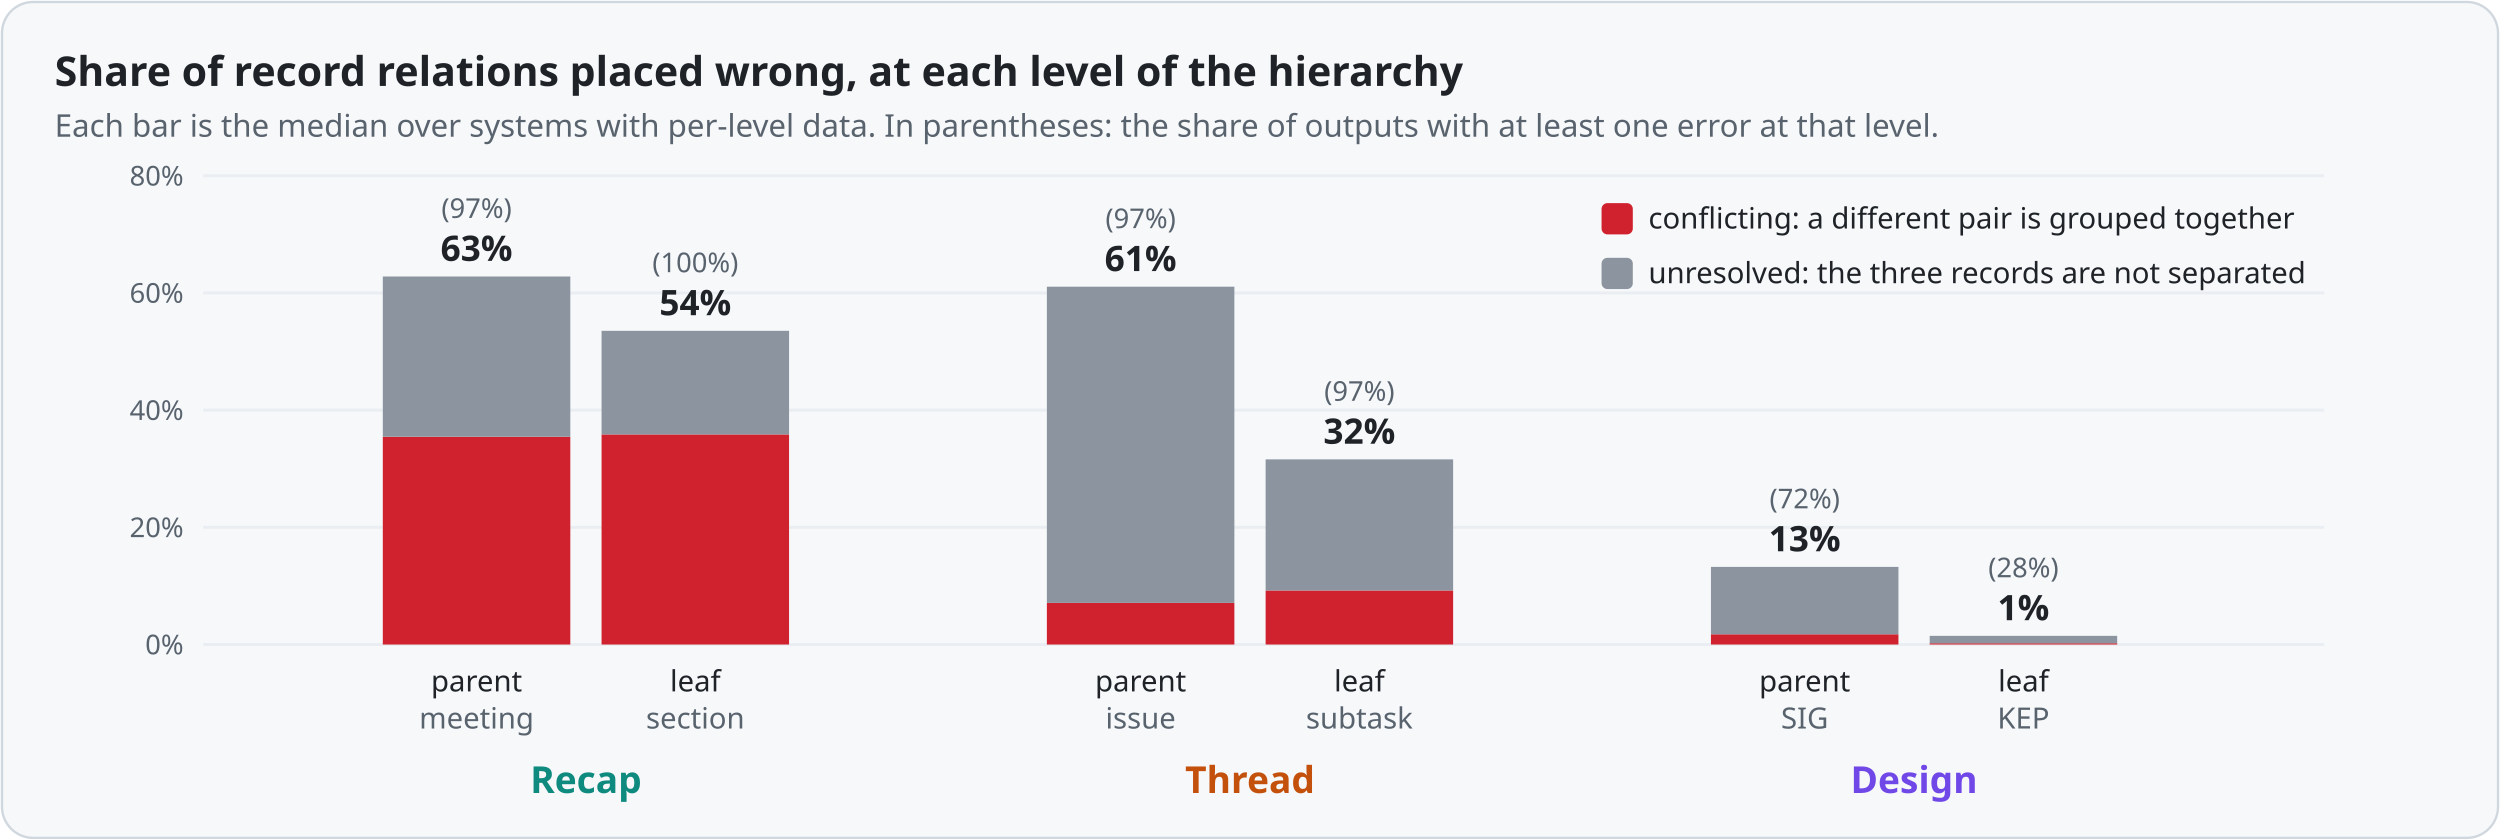
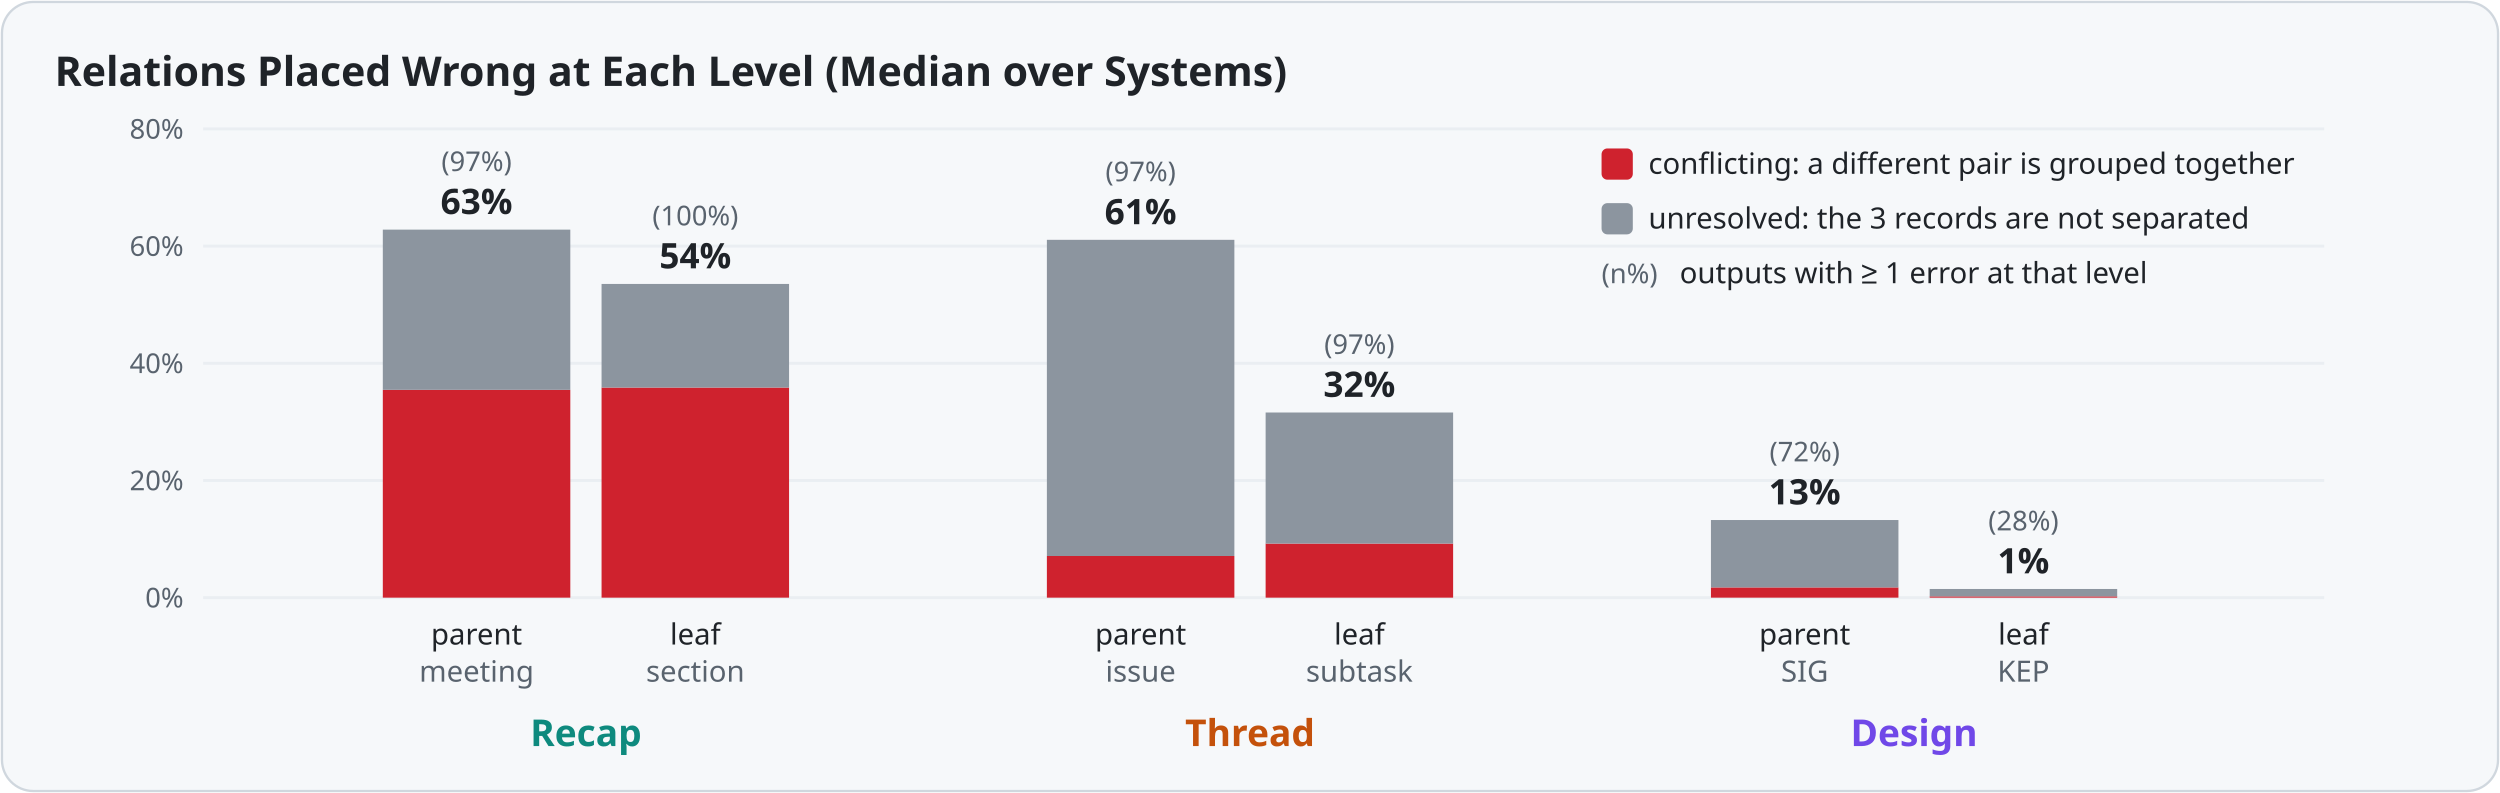
- <svg xmlns="http://www.w3.org/2000/svg" width="1280" height="430" viewBox="0 0 1280 430" role="img" aria-label="Parent-level error rates exceed leaf-level error rates in every family">
-   <rect x="1" y="1" width="1278" height="428" rx="16" fill="#f6f8fa" stroke="#d0d7de" stroke-width="1.2" />
-   <text x="28" y="44" font-family="-apple-system,BlinkMacSystemFont,'Segoe UI','Noto Sans',Helvetica,Arial,sans-serif" font-size="21" font-weight="700" fill="#1f2328" text-anchor="start">Share of record relations placed wrong, at each level of the hierarchy</text>
-   <text x="28" y="70" font-family="-apple-system,BlinkMacSystemFont,'Segoe UI','Noto Sans',Helvetica,Arial,sans-serif" font-size="16" font-weight="400" fill="#59636e" text-anchor="start">Each bar is the median over systems with per-level data. In parentheses: the share of outputs with at least one error at that level.</text>
-   <path d="M104 330.0 H1190" stroke="#eaeef2" stroke-width="1.5" />
-   <text x="94" y="335.0" font-family="-apple-system,BlinkMacSystemFont,'Segoe UI','Noto Sans',Helvetica,Arial,sans-serif" font-size="14" font-weight="400" fill="#59636e" text-anchor="end">0%</text>
-   <path d="M104 270.0 H1190" stroke="#eaeef2" stroke-width="1.5" />
-   <text x="94" y="275.0" font-family="-apple-system,BlinkMacSystemFont,'Segoe UI','Noto Sans',Helvetica,Arial,sans-serif" font-size="14" font-weight="400" fill="#59636e" text-anchor="end">20%</text>
-   <path d="M104 210.0 H1190" stroke="#eaeef2" stroke-width="1.5" />
-   <text x="94" y="215.0" font-family="-apple-system,BlinkMacSystemFont,'Segoe UI','Noto Sans',Helvetica,Arial,sans-serif" font-size="14" font-weight="400" fill="#59636e" text-anchor="end">40%</text>
-   <path d="M104 150.0 H1190" stroke="#eaeef2" stroke-width="1.5" />
-   <text x="94" y="155.0" font-family="-apple-system,BlinkMacSystemFont,'Segoe UI','Noto Sans',Helvetica,Arial,sans-serif" font-size="14" font-weight="400" fill="#59636e" text-anchor="end">60%</text>
-   <path d="M104 90.0 H1190" stroke="#eaeef2" stroke-width="1.5" />
-   <text x="94" y="95.0" font-family="-apple-system,BlinkMacSystemFont,'Segoe UI','Noto Sans',Helvetica,Arial,sans-serif" font-size="14" font-weight="400" fill="#59636e" text-anchor="end">80%</text>
-   <rect x="196.0" y="223.59" width="96" height="106.41" rx="0" fill="#cf222e" stroke="none" stroke-width="1" />
-   <rect x="196.0" y="141.57" width="96" height="82.02" rx="0" fill="#8c959f" stroke="none" stroke-width="1" />
-   <text x="244.0" y="133.57" font-family="-apple-system,BlinkMacSystemFont,'Segoe UI','Noto Sans',Helvetica,Arial,sans-serif" font-size="18" font-weight="700" fill="#1f2328" text-anchor="middle">63%</text>
-   <text x="244.0" y="111.57" font-family="-apple-system,BlinkMacSystemFont,'Segoe UI','Noto Sans',Helvetica,Arial,sans-serif" font-size="14" font-weight="400" fill="#59636e" text-anchor="middle">(97%)</text>
-   <text x="244.0" y="354" font-family="-apple-system,BlinkMacSystemFont,'Segoe UI','Noto Sans',Helvetica,Arial,sans-serif" font-size="15" font-weight="500" fill="#1f2328" text-anchor="middle">parent</text>
-   <text x="244.0" y="373" font-family="-apple-system,BlinkMacSystemFont,'Segoe UI','Noto Sans',Helvetica,Arial,sans-serif" font-size="15" font-weight="400" fill="#59636e" text-anchor="middle">meeting</text>
-   <rect x="308.0" y="222.42" width="96" height="107.58" rx="0" fill="#cf222e" stroke="none" stroke-width="1" />
-   <rect x="308.0" y="169.38" width="96" height="53.04" rx="0" fill="#8c959f" stroke="none" stroke-width="1" />
-   <text x="356.0" y="161.38" font-family="-apple-system,BlinkMacSystemFont,'Segoe UI','Noto Sans',Helvetica,Arial,sans-serif" font-size="18" font-weight="700" fill="#1f2328" text-anchor="middle">54%</text>
-   <text x="356.0" y="139.38" font-family="-apple-system,BlinkMacSystemFont,'Segoe UI','Noto Sans',Helvetica,Arial,sans-serif" font-size="14" font-weight="400" fill="#59636e" text-anchor="middle">(100%)</text>
-   <text x="356.0" y="354" font-family="-apple-system,BlinkMacSystemFont,'Segoe UI','Noto Sans',Helvetica,Arial,sans-serif" font-size="15" font-weight="500" fill="#1f2328" text-anchor="middle">leaf</text>
-   <text x="356.0" y="373" font-family="-apple-system,BlinkMacSystemFont,'Segoe UI','Noto Sans',Helvetica,Arial,sans-serif" font-size="15" font-weight="400" fill="#59636e" text-anchor="middle">section</text>
-   <text x="300" y="406" font-family="-apple-system,BlinkMacSystemFont,'Segoe UI','Noto Sans',Helvetica,Arial,sans-serif" font-size="19" font-weight="800" fill="#0e8a7e" text-anchor="middle">Recap</text>
-   <rect x="536.0" y="308.67" width="96" height="21.33" rx="0" fill="#cf222e" stroke="none" stroke-width="1" />
-   <rect x="536.0" y="146.79" width="96" height="161.88" rx="0" fill="#8c959f" stroke="none" stroke-width="1" />
-   <text x="584.0" y="138.79" font-family="-apple-system,BlinkMacSystemFont,'Segoe UI','Noto Sans',Helvetica,Arial,sans-serif" font-size="18" font-weight="700" fill="#1f2328" text-anchor="middle">61%</text>
-   <text x="584.0" y="116.79" font-family="-apple-system,BlinkMacSystemFont,'Segoe UI','Noto Sans',Helvetica,Arial,sans-serif" font-size="14" font-weight="400" fill="#59636e" text-anchor="middle">(97%)</text>
-   <text x="584.0" y="354" font-family="-apple-system,BlinkMacSystemFont,'Segoe UI','Noto Sans',Helvetica,Arial,sans-serif" font-size="15" font-weight="500" fill="#1f2328" text-anchor="middle">parent</text>
-   <text x="584.0" y="373" font-family="-apple-system,BlinkMacSystemFont,'Segoe UI','Noto Sans',Helvetica,Arial,sans-serif" font-size="15" font-weight="400" fill="#59636e" text-anchor="middle">issue</text>
-   <rect x="648.0" y="302.31" width="96" height="27.69" rx="0" fill="#cf222e" stroke="none" stroke-width="1" />
-   <rect x="648.0" y="235.2" width="96" height="67.11" rx="0" fill="#8c959f" stroke="none" stroke-width="1" />
-   <text x="696.0" y="227.2" font-family="-apple-system,BlinkMacSystemFont,'Segoe UI','Noto Sans',Helvetica,Arial,sans-serif" font-size="18" font-weight="700" fill="#1f2328" text-anchor="middle">32%</text>
-   <text x="696.0" y="205.2" font-family="-apple-system,BlinkMacSystemFont,'Segoe UI','Noto Sans',Helvetica,Arial,sans-serif" font-size="14" font-weight="400" fill="#59636e" text-anchor="middle">(97%)</text>
-   <text x="696.0" y="354" font-family="-apple-system,BlinkMacSystemFont,'Segoe UI','Noto Sans',Helvetica,Arial,sans-serif" font-size="15" font-weight="500" fill="#1f2328" text-anchor="middle">leaf</text>
-   <text x="696.0" y="373" font-family="-apple-system,BlinkMacSystemFont,'Segoe UI','Noto Sans',Helvetica,Arial,sans-serif" font-size="15" font-weight="400" fill="#59636e" text-anchor="middle">subtask</text>
-   <text x="640" y="406" font-family="-apple-system,BlinkMacSystemFont,'Segoe UI','Noto Sans',Helvetica,Arial,sans-serif" font-size="19" font-weight="800" fill="#c4510b" text-anchor="middle">Thread</text>
-   <rect x="876.0" y="324.75" width="96" height="5.25" rx="0" fill="#cf222e" stroke="none" stroke-width="1" />
-   <rect x="876.0" y="290.25" width="96" height="34.5" rx="0" fill="#8c959f" stroke="none" stroke-width="1" />
-   <text x="924.0" y="282.25" font-family="-apple-system,BlinkMacSystemFont,'Segoe UI','Noto Sans',Helvetica,Arial,sans-serif" font-size="18" font-weight="700" fill="#1f2328" text-anchor="middle">13%</text>
-   <text x="924.0" y="260.25" font-family="-apple-system,BlinkMacSystemFont,'Segoe UI','Noto Sans',Helvetica,Arial,sans-serif" font-size="14" font-weight="400" fill="#59636e" text-anchor="middle">(72%)</text>
-   <text x="924.0" y="354" font-family="-apple-system,BlinkMacSystemFont,'Segoe UI','Noto Sans',Helvetica,Arial,sans-serif" font-size="15" font-weight="500" fill="#1f2328" text-anchor="middle">parent</text>
-   <text x="924.0" y="373" font-family="-apple-system,BlinkMacSystemFont,'Segoe UI','Noto Sans',Helvetica,Arial,sans-serif" font-size="15" font-weight="400" fill="#59636e" text-anchor="middle">SIG</text>
-   <rect x="988.0" y="329.34" width="96" height="0.66" rx="0" fill="#cf222e" stroke="none" stroke-width="1" />
-   <rect x="988.0" y="325.56" width="96" height="3.78" rx="0" fill="#8c959f" stroke="none" stroke-width="1" />
-   <text x="1036.0" y="317.56" font-family="-apple-system,BlinkMacSystemFont,'Segoe UI','Noto Sans',Helvetica,Arial,sans-serif" font-size="18" font-weight="700" fill="#1f2328" text-anchor="middle">1%</text>
-   <text x="1036.0" y="295.56" font-family="-apple-system,BlinkMacSystemFont,'Segoe UI','Noto Sans',Helvetica,Arial,sans-serif" font-size="14" font-weight="400" fill="#59636e" text-anchor="middle">(28%)</text>
-   <text x="1036.0" y="354" font-family="-apple-system,BlinkMacSystemFont,'Segoe UI','Noto Sans',Helvetica,Arial,sans-serif" font-size="15" font-weight="500" fill="#1f2328" text-anchor="middle">leaf</text>
-   <text x="1036.0" y="373" font-family="-apple-system,BlinkMacSystemFont,'Segoe UI','Noto Sans',Helvetica,Arial,sans-serif" font-size="15" font-weight="400" fill="#59636e" text-anchor="middle">KEP</text>
-   <text x="980" y="406" font-family="-apple-system,BlinkMacSystemFont,'Segoe UI','Noto Sans',Helvetica,Arial,sans-serif" font-size="19" font-weight="800" fill="#7048e8" text-anchor="middle">Design</text>
-   <rect x="820" y="104" width="16" height="16" rx="3" fill="#cf222e" stroke="none" stroke-width="1" />
-   <text x="844" y="117" font-family="-apple-system,BlinkMacSystemFont,'Segoe UI','Noto Sans',Helvetica,Arial,sans-serif" font-size="15" font-weight="400" fill="#1f2328" text-anchor="start">conflicting: a different pair is grouped together</text>
-   <rect x="820" y="132" width="16" height="16" rx="3" fill="#8c959f" stroke="none" stroke-width="1" />
-   <text x="844" y="145" font-family="-apple-system,BlinkMacSystemFont,'Segoe UI','Noto Sans',Helvetica,Arial,sans-serif" font-size="15" font-weight="400" fill="#1f2328" text-anchor="start">unresolved: the three records are not separated</text>
+ <svg xmlns="http://www.w3.org/2000/svg" width="1280" height="406" viewBox="0 0 1280 406" role="img" aria-label="Parent-level error rates exceed leaf-level error rates in every family">
+   <rect x="1" y="1" width="1278" height="404" rx="16" fill="#f6f8fa" stroke="#d0d7de" stroke-width="1.2" />
+   <text x="28" y="44" font-family="-apple-system,BlinkMacSystemFont,'Segoe UI','Noto Sans',Helvetica,Arial,sans-serif" font-size="21" font-weight="700" fill="#1f2328" text-anchor="start">Relations Placed Wrong at Each Level (Median over Systems)</text>
+   <path d="M104 306.0 H1190" stroke="#eaeef2" stroke-width="1.5" />
+   <text x="94" y="311.0" font-family="-apple-system,BlinkMacSystemFont,'Segoe UI','Noto Sans',Helvetica,Arial,sans-serif" font-size="14" font-weight="400" fill="#59636e" text-anchor="end">0%</text>
+   <path d="M104 246.0 H1190" stroke="#eaeef2" stroke-width="1.5" />
+   <text x="94" y="251.0" font-family="-apple-system,BlinkMacSystemFont,'Segoe UI','Noto Sans',Helvetica,Arial,sans-serif" font-size="14" font-weight="400" fill="#59636e" text-anchor="end">20%</text>
+   <path d="M104 186.0 H1190" stroke="#eaeef2" stroke-width="1.5" />
+   <text x="94" y="191.0" font-family="-apple-system,BlinkMacSystemFont,'Segoe UI','Noto Sans',Helvetica,Arial,sans-serif" font-size="14" font-weight="400" fill="#59636e" text-anchor="end">40%</text>
+   <path d="M104 126.0 H1190" stroke="#eaeef2" stroke-width="1.5" />
+   <text x="94" y="131.0" font-family="-apple-system,BlinkMacSystemFont,'Segoe UI','Noto Sans',Helvetica,Arial,sans-serif" font-size="14" font-weight="400" fill="#59636e" text-anchor="end">60%</text>
+   <path d="M104 66.0 H1190" stroke="#eaeef2" stroke-width="1.5" />
+   <text x="94" y="71.0" font-family="-apple-system,BlinkMacSystemFont,'Segoe UI','Noto Sans',Helvetica,Arial,sans-serif" font-size="14" font-weight="400" fill="#59636e" text-anchor="end">80%</text>
+   <rect x="196.0" y="199.59" width="96" height="106.41" rx="0" fill="#cf222e" stroke="none" stroke-width="1" />
+   <rect x="196.0" y="117.57" width="96" height="82.02" rx="0" fill="#8c959f" stroke="none" stroke-width="1" />
+   <text x="244.0" y="109.57" font-family="-apple-system,BlinkMacSystemFont,'Segoe UI','Noto Sans',Helvetica,Arial,sans-serif" font-size="18" font-weight="700" fill="#1f2328" text-anchor="middle">63%</text>
+   <text x="244.0" y="87.57" font-family="-apple-system,BlinkMacSystemFont,'Segoe UI','Noto Sans',Helvetica,Arial,sans-serif" font-size="14" font-weight="400" fill="#59636e" text-anchor="middle">(97%)</text>
+   <text x="244.0" y="330" font-family="-apple-system,BlinkMacSystemFont,'Segoe UI','Noto Sans',Helvetica,Arial,sans-serif" font-size="15" font-weight="500" fill="#1f2328" text-anchor="middle">parent</text>
+   <text x="244.0" y="349" font-family="-apple-system,BlinkMacSystemFont,'Segoe UI','Noto Sans',Helvetica,Arial,sans-serif" font-size="15" font-weight="400" fill="#59636e" text-anchor="middle">meeting</text>
+   <rect x="308.0" y="198.42" width="96" height="107.58" rx="0" fill="#cf222e" stroke="none" stroke-width="1" />
+   <rect x="308.0" y="145.38" width="96" height="53.04" rx="0" fill="#8c959f" stroke="none" stroke-width="1" />
+   <text x="356.0" y="137.38" font-family="-apple-system,BlinkMacSystemFont,'Segoe UI','Noto Sans',Helvetica,Arial,sans-serif" font-size="18" font-weight="700" fill="#1f2328" text-anchor="middle">54%</text>
+   <text x="356.0" y="115.38" font-family="-apple-system,BlinkMacSystemFont,'Segoe UI','Noto Sans',Helvetica,Arial,sans-serif" font-size="14" font-weight="400" fill="#59636e" text-anchor="middle">(100%)</text>
+   <text x="356.0" y="330" font-family="-apple-system,BlinkMacSystemFont,'Segoe UI','Noto Sans',Helvetica,Arial,sans-serif" font-size="15" font-weight="500" fill="#1f2328" text-anchor="middle">leaf</text>
+   <text x="356.0" y="349" font-family="-apple-system,BlinkMacSystemFont,'Segoe UI','Noto Sans',Helvetica,Arial,sans-serif" font-size="15" font-weight="400" fill="#59636e" text-anchor="middle">section</text>
+   <text x="300" y="382" font-family="-apple-system,BlinkMacSystemFont,'Segoe UI','Noto Sans',Helvetica,Arial,sans-serif" font-size="19" font-weight="800" fill="#0e8a7e" text-anchor="middle">Recap</text>
+   <rect x="536.0" y="284.67" width="96" height="21.33" rx="0" fill="#cf222e" stroke="none" stroke-width="1" />
+   <rect x="536.0" y="122.79" width="96" height="161.88" rx="0" fill="#8c959f" stroke="none" stroke-width="1" />
+   <text x="584.0" y="114.79" font-family="-apple-system,BlinkMacSystemFont,'Segoe UI','Noto Sans',Helvetica,Arial,sans-serif" font-size="18" font-weight="700" fill="#1f2328" text-anchor="middle">61%</text>
+   <text x="584.0" y="92.79" font-family="-apple-system,BlinkMacSystemFont,'Segoe UI','Noto Sans',Helvetica,Arial,sans-serif" font-size="14" font-weight="400" fill="#59636e" text-anchor="middle">(97%)</text>
+   <text x="584.0" y="330" font-family="-apple-system,BlinkMacSystemFont,'Segoe UI','Noto Sans',Helvetica,Arial,sans-serif" font-size="15" font-weight="500" fill="#1f2328" text-anchor="middle">parent</text>
+   <text x="584.0" y="349" font-family="-apple-system,BlinkMacSystemFont,'Segoe UI','Noto Sans',Helvetica,Arial,sans-serif" font-size="15" font-weight="400" fill="#59636e" text-anchor="middle">issue</text>
+   <rect x="648.0" y="278.31" width="96" height="27.69" rx="0" fill="#cf222e" stroke="none" stroke-width="1" />
+   <rect x="648.0" y="211.2" width="96" height="67.11" rx="0" fill="#8c959f" stroke="none" stroke-width="1" />
+   <text x="696.0" y="203.2" font-family="-apple-system,BlinkMacSystemFont,'Segoe UI','Noto Sans',Helvetica,Arial,sans-serif" font-size="18" font-weight="700" fill="#1f2328" text-anchor="middle">32%</text>
+   <text x="696.0" y="181.2" font-family="-apple-system,BlinkMacSystemFont,'Segoe UI','Noto Sans',Helvetica,Arial,sans-serif" font-size="14" font-weight="400" fill="#59636e" text-anchor="middle">(97%)</text>
+   <text x="696.0" y="330" font-family="-apple-system,BlinkMacSystemFont,'Segoe UI','Noto Sans',Helvetica,Arial,sans-serif" font-size="15" font-weight="500" fill="#1f2328" text-anchor="middle">leaf</text>
+   <text x="696.0" y="349" font-family="-apple-system,BlinkMacSystemFont,'Segoe UI','Noto Sans',Helvetica,Arial,sans-serif" font-size="15" font-weight="400" fill="#59636e" text-anchor="middle">subtask</text>
+   <text x="640" y="382" font-family="-apple-system,BlinkMacSystemFont,'Segoe UI','Noto Sans',Helvetica,Arial,sans-serif" font-size="19" font-weight="800" fill="#c4510b" text-anchor="middle">Thread</text>
+   <rect x="876.0" y="300.75" width="96" height="5.25" rx="0" fill="#cf222e" stroke="none" stroke-width="1" />
+   <rect x="876.0" y="266.25" width="96" height="34.5" rx="0" fill="#8c959f" stroke="none" stroke-width="1" />
+   <text x="924.0" y="258.25" font-family="-apple-system,BlinkMacSystemFont,'Segoe UI','Noto Sans',Helvetica,Arial,sans-serif" font-size="18" font-weight="700" fill="#1f2328" text-anchor="middle">13%</text>
+   <text x="924.0" y="236.25" font-family="-apple-system,BlinkMacSystemFont,'Segoe UI','Noto Sans',Helvetica,Arial,sans-serif" font-size="14" font-weight="400" fill="#59636e" text-anchor="middle">(72%)</text>
+   <text x="924.0" y="330" font-family="-apple-system,BlinkMacSystemFont,'Segoe UI','Noto Sans',Helvetica,Arial,sans-serif" font-size="15" font-weight="500" fill="#1f2328" text-anchor="middle">parent</text>
+   <text x="924.0" y="349" font-family="-apple-system,BlinkMacSystemFont,'Segoe UI','Noto Sans',Helvetica,Arial,sans-serif" font-size="15" font-weight="400" fill="#59636e" text-anchor="middle">SIG</text>
+   <rect x="988.0" y="305.34" width="96" height="0.66" rx="0" fill="#cf222e" stroke="none" stroke-width="1" />
+   <rect x="988.0" y="301.56" width="96" height="3.78" rx="0" fill="#8c959f" stroke="none" stroke-width="1" />
+   <text x="1036.0" y="293.56" font-family="-apple-system,BlinkMacSystemFont,'Segoe UI','Noto Sans',Helvetica,Arial,sans-serif" font-size="18" font-weight="700" fill="#1f2328" text-anchor="middle">1%</text>
+   <text x="1036.0" y="271.56" font-family="-apple-system,BlinkMacSystemFont,'Segoe UI','Noto Sans',Helvetica,Arial,sans-serif" font-size="14" font-weight="400" fill="#59636e" text-anchor="middle">(28%)</text>
+   <text x="1036.0" y="330" font-family="-apple-system,BlinkMacSystemFont,'Segoe UI','Noto Sans',Helvetica,Arial,sans-serif" font-size="15" font-weight="500" fill="#1f2328" text-anchor="middle">leaf</text>
+   <text x="1036.0" y="349" font-family="-apple-system,BlinkMacSystemFont,'Segoe UI','Noto Sans',Helvetica,Arial,sans-serif" font-size="15" font-weight="400" fill="#59636e" text-anchor="middle">KEP</text>
+   <text x="980" y="382" font-family="-apple-system,BlinkMacSystemFont,'Segoe UI','Noto Sans',Helvetica,Arial,sans-serif" font-size="19" font-weight="800" fill="#7048e8" text-anchor="middle">Design</text>
+   <rect x="820" y="76" width="16" height="16" rx="3" fill="#cf222e" stroke="none" stroke-width="1" />
+   <text x="844" y="89" font-family="-apple-system,BlinkMacSystemFont,'Segoe UI','Noto Sans',Helvetica,Arial,sans-serif" font-size="15" font-weight="400" fill="#1f2328" text-anchor="start">conflicting: a different pair is grouped together</text>
+   <rect x="820" y="104" width="16" height="16" rx="3" fill="#8c959f" stroke="none" stroke-width="1" />
+   <text x="844" y="117" font-family="-apple-system,BlinkMacSystemFont,'Segoe UI','Noto Sans',Helvetica,Arial,sans-serif" font-size="15" font-weight="400" fill="#1f2328" text-anchor="start">unresolved: the 3 records are not separated</text>
+   <text x="820" y="145" font-family="-apple-system,BlinkMacSystemFont,'Segoe UI','Noto Sans',Helvetica,Arial,sans-serif" font-size="14" font-weight="400" fill="#59636e" text-anchor="start">(n%)</text>
+   <text x="860" y="145" font-family="-apple-system,BlinkMacSystemFont,'Segoe UI','Noto Sans',Helvetica,Arial,sans-serif" font-size="15" font-weight="400" fill="#1f2328" text-anchor="start">outputs with ≥ 1 error at that level</text>
</svg>
